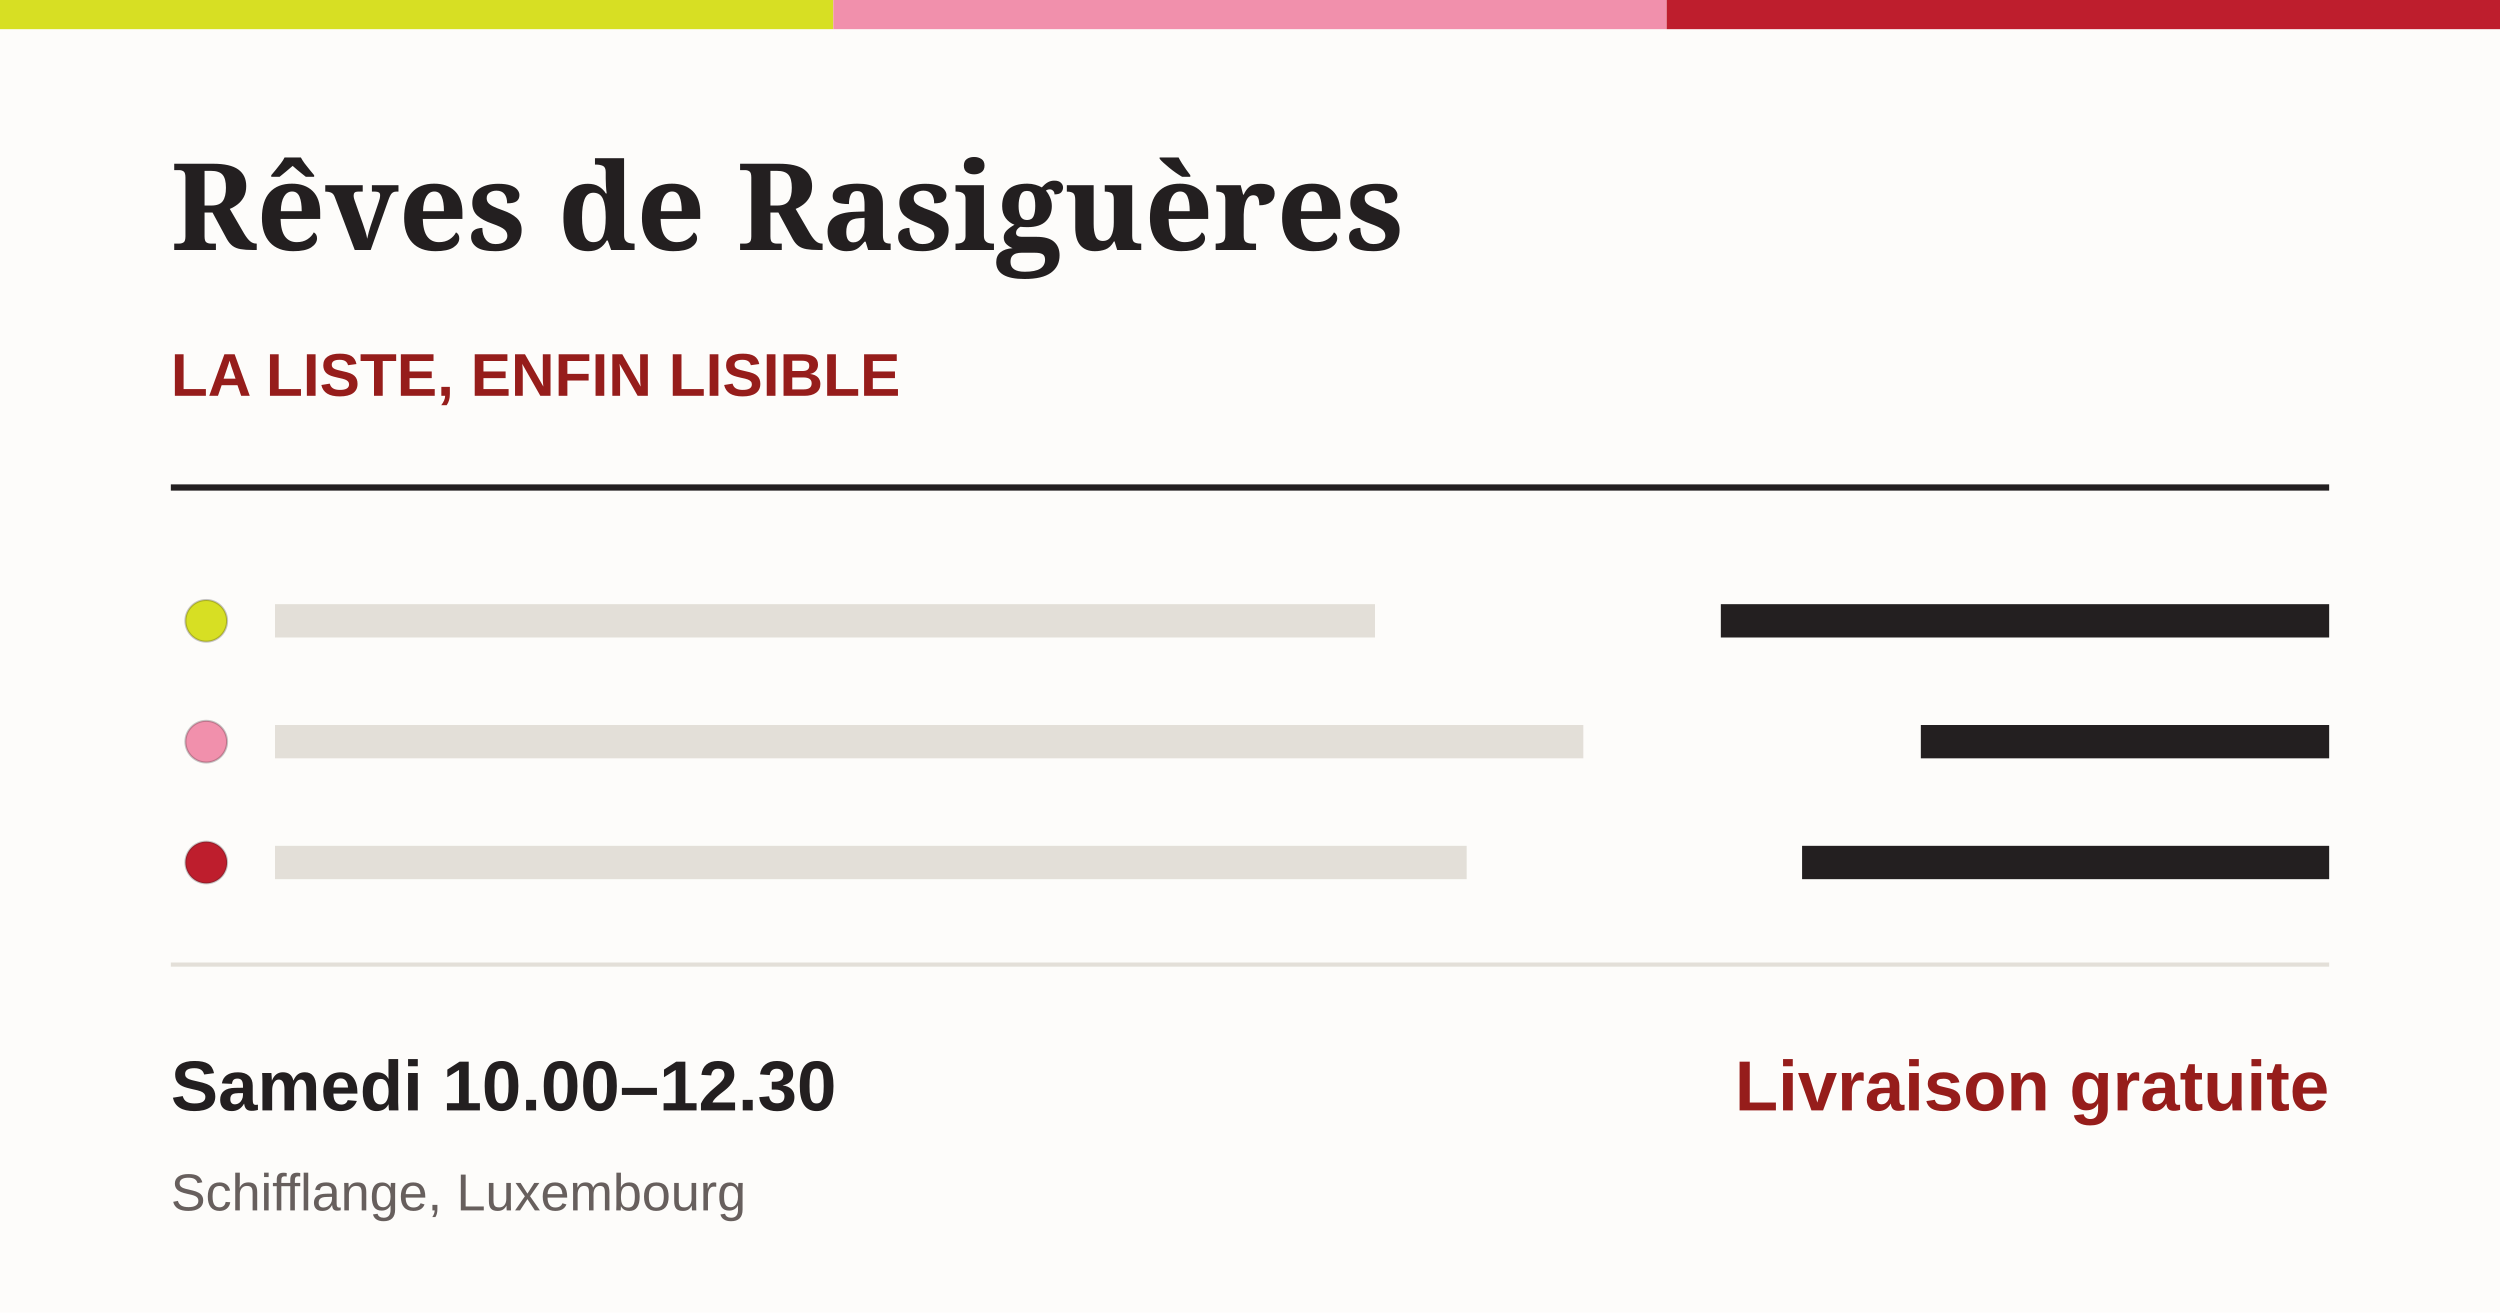
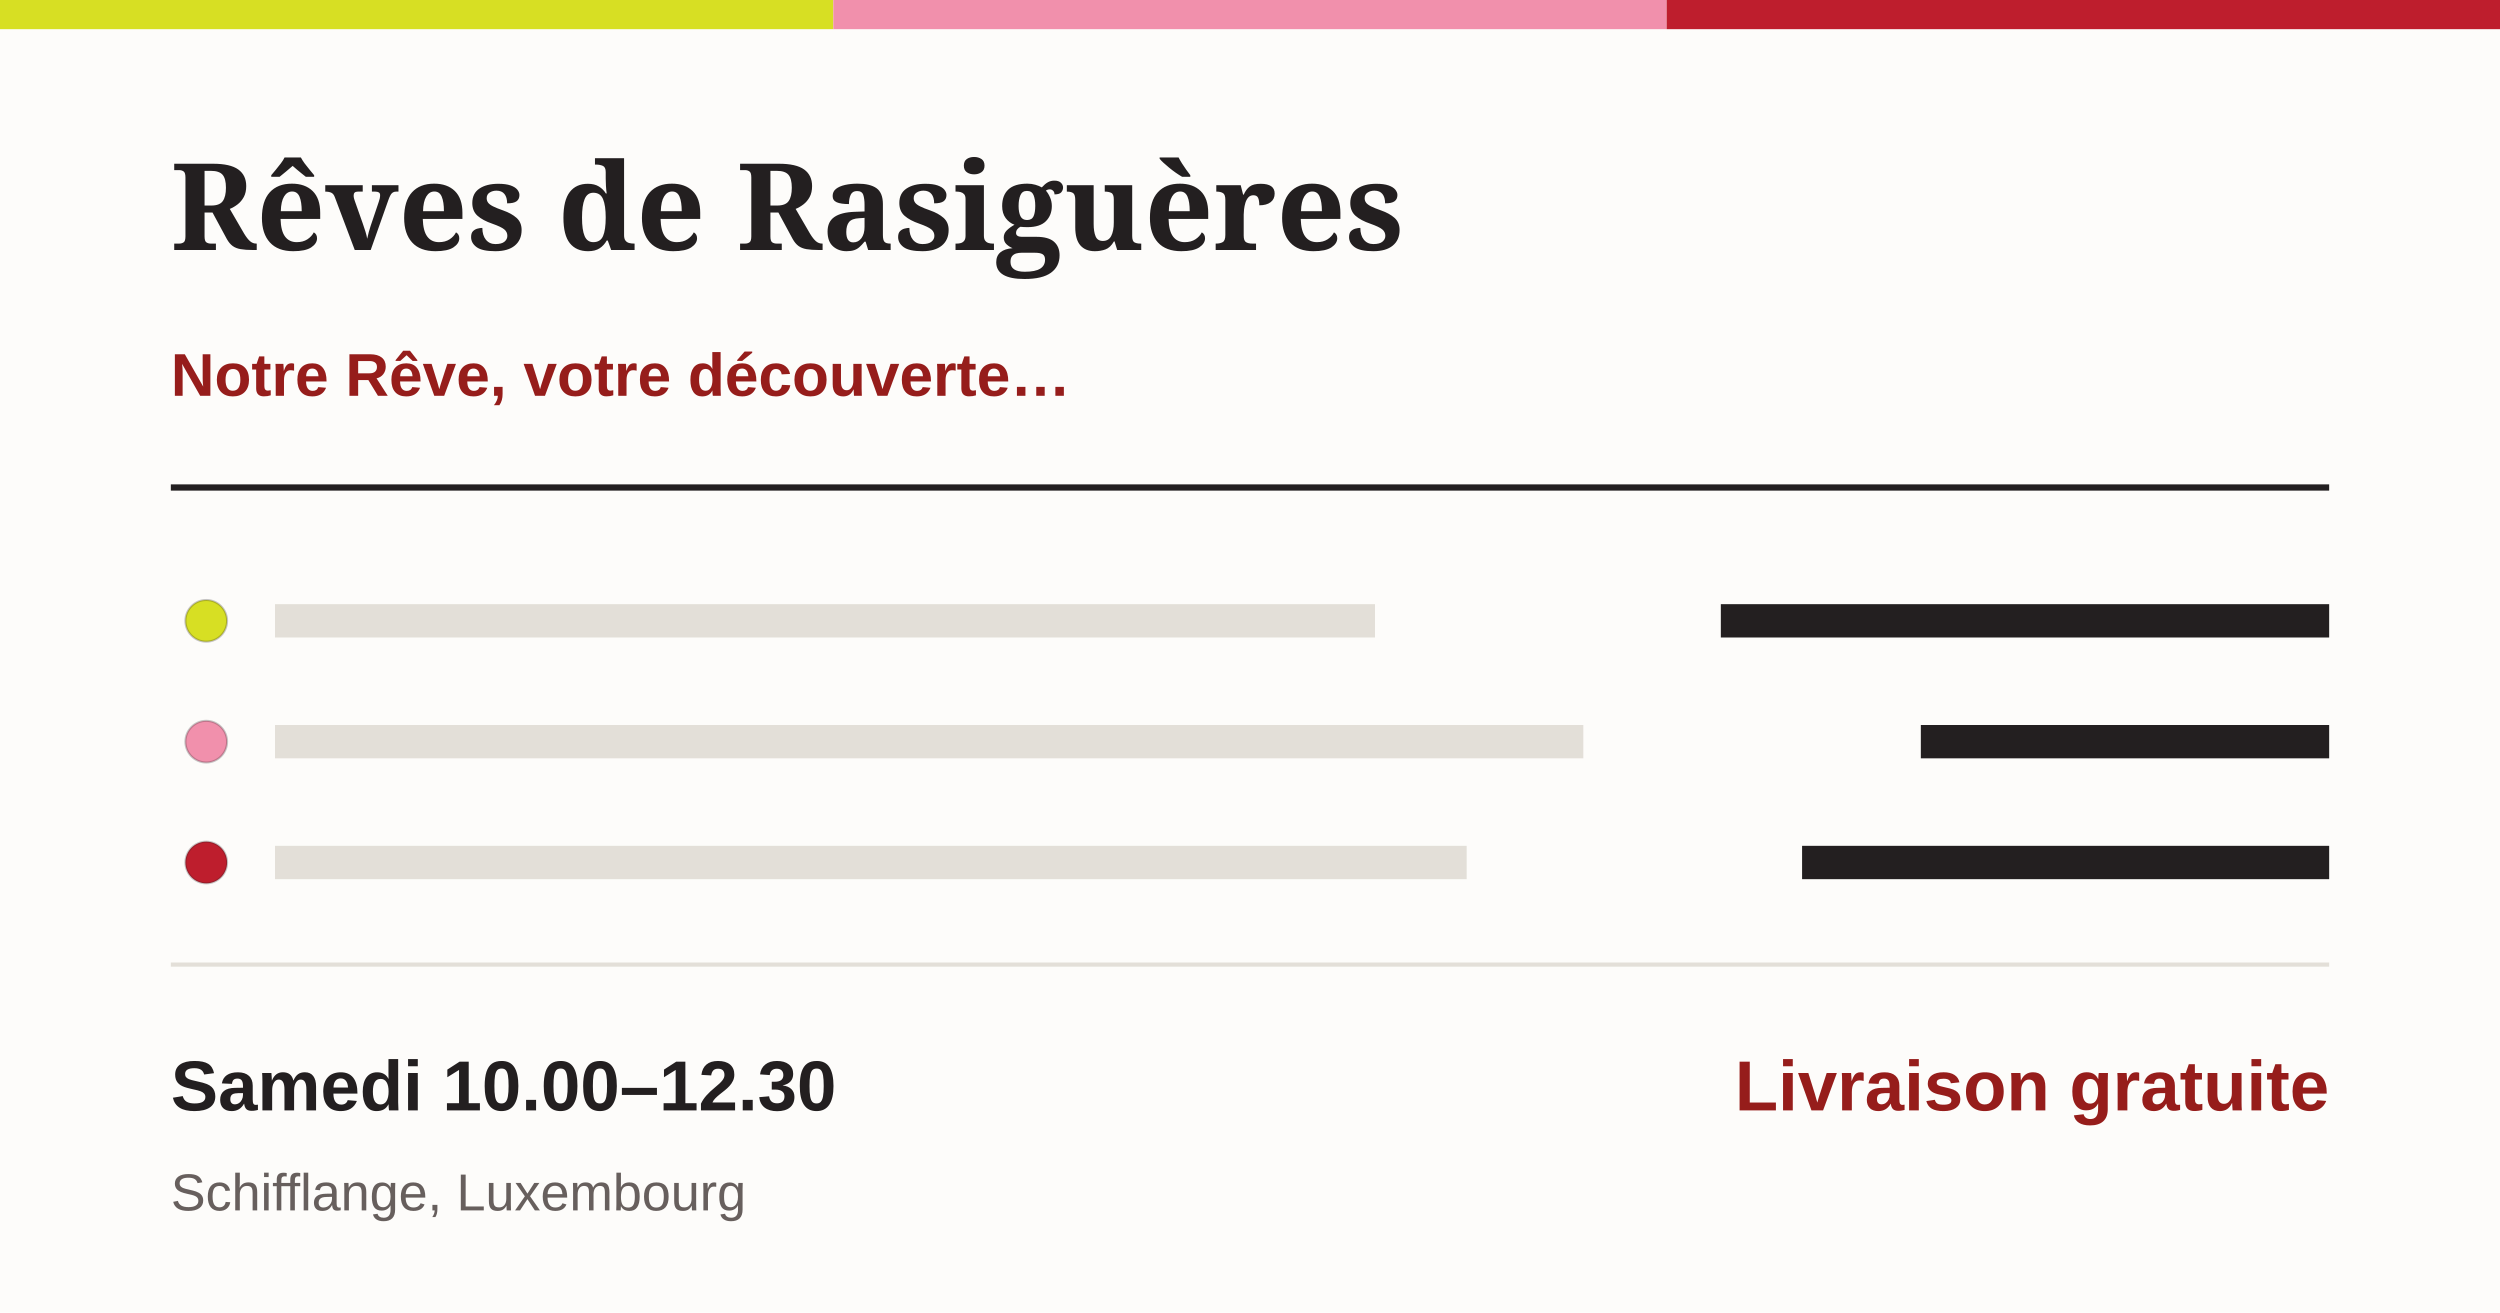
<svg xmlns="http://www.w3.org/2000/svg" width="1200" height="630" viewBox="0 0 1200 630" role="img" aria-labelledby="title desc">
  <rect width="1200" height="630" fill="#fdfcfa" />
  <rect x="0" y="0" width="400" height="14" fill="#d7df23" />
  <rect x="400" y="0" width="400" height="14" fill="#f190ac" />
  <rect x="800" y="0" width="400" height="14" fill="#be1e2d" />
  <text x="82" y="120" fill="#231f20" font-family="Georgia,serif" font-size="58" font-weight="700">Rêves de Rasiguères</text>
-   <text x="82" y="190" fill="#961d1b" font-family="Arial,sans-serif" font-size="29" font-weight="700">LA LISTE, ENFIN LISIBLE</text>
+   <text x="82" y="190" fill="#961d1b" font-family="Arial,sans-serif" font-size="29" font-weight="700">Notre Rêve, votre découverte…</text>
  <line x1="82" y1="234" x2="1118" y2="234" stroke="#231f20" stroke-width="3" />
  <circle cx="99" cy="298" r="10" fill="#d7df23" stroke="#231f20" stroke-opacity=".25" />
  <line x1="132" y1="298" x2="660" y2="298" stroke="#e3dfd8" stroke-width="16" />
  <line x1="826" y1="298" x2="1118" y2="298" stroke="#231f20" stroke-width="16" />
  <circle cx="99" cy="356" r="10" fill="#f190ac" stroke="#231f20" stroke-opacity=".25" />
  <line x1="132" y1="356" x2="760" y2="356" stroke="#e3dfd8" stroke-width="16" />
  <line x1="922" y1="356" x2="1118" y2="356" stroke="#231f20" stroke-width="16" />
  <circle cx="99" cy="414" r="10" fill="#be1e2d" stroke="#231f20" stroke-opacity=".25" />
  <line x1="132" y1="414" x2="704" y2="414" stroke="#e3dfd8" stroke-width="16" />
  <line x1="865" y1="414" x2="1118" y2="414" stroke="#231f20" stroke-width="16" />
  <line x1="82" y1="463" x2="1118" y2="463" stroke="#e3dfd8" stroke-width="2" />
  <text x="82" y="533" fill="#231f20" font-family="Arial,sans-serif" font-size="34" font-weight="700">Samedi 10.00–12.30</text>
  <text x="1118" y="533" text-anchor="end" fill="#961d1b" font-family="Arial,sans-serif" font-size="34" font-weight="700">Livraison gratuite</text>
  <text x="82" y="581" fill="#675f5d" font-family="Arial,sans-serif" font-size="25">Schifflange, Luxembourg</text>
</svg>
